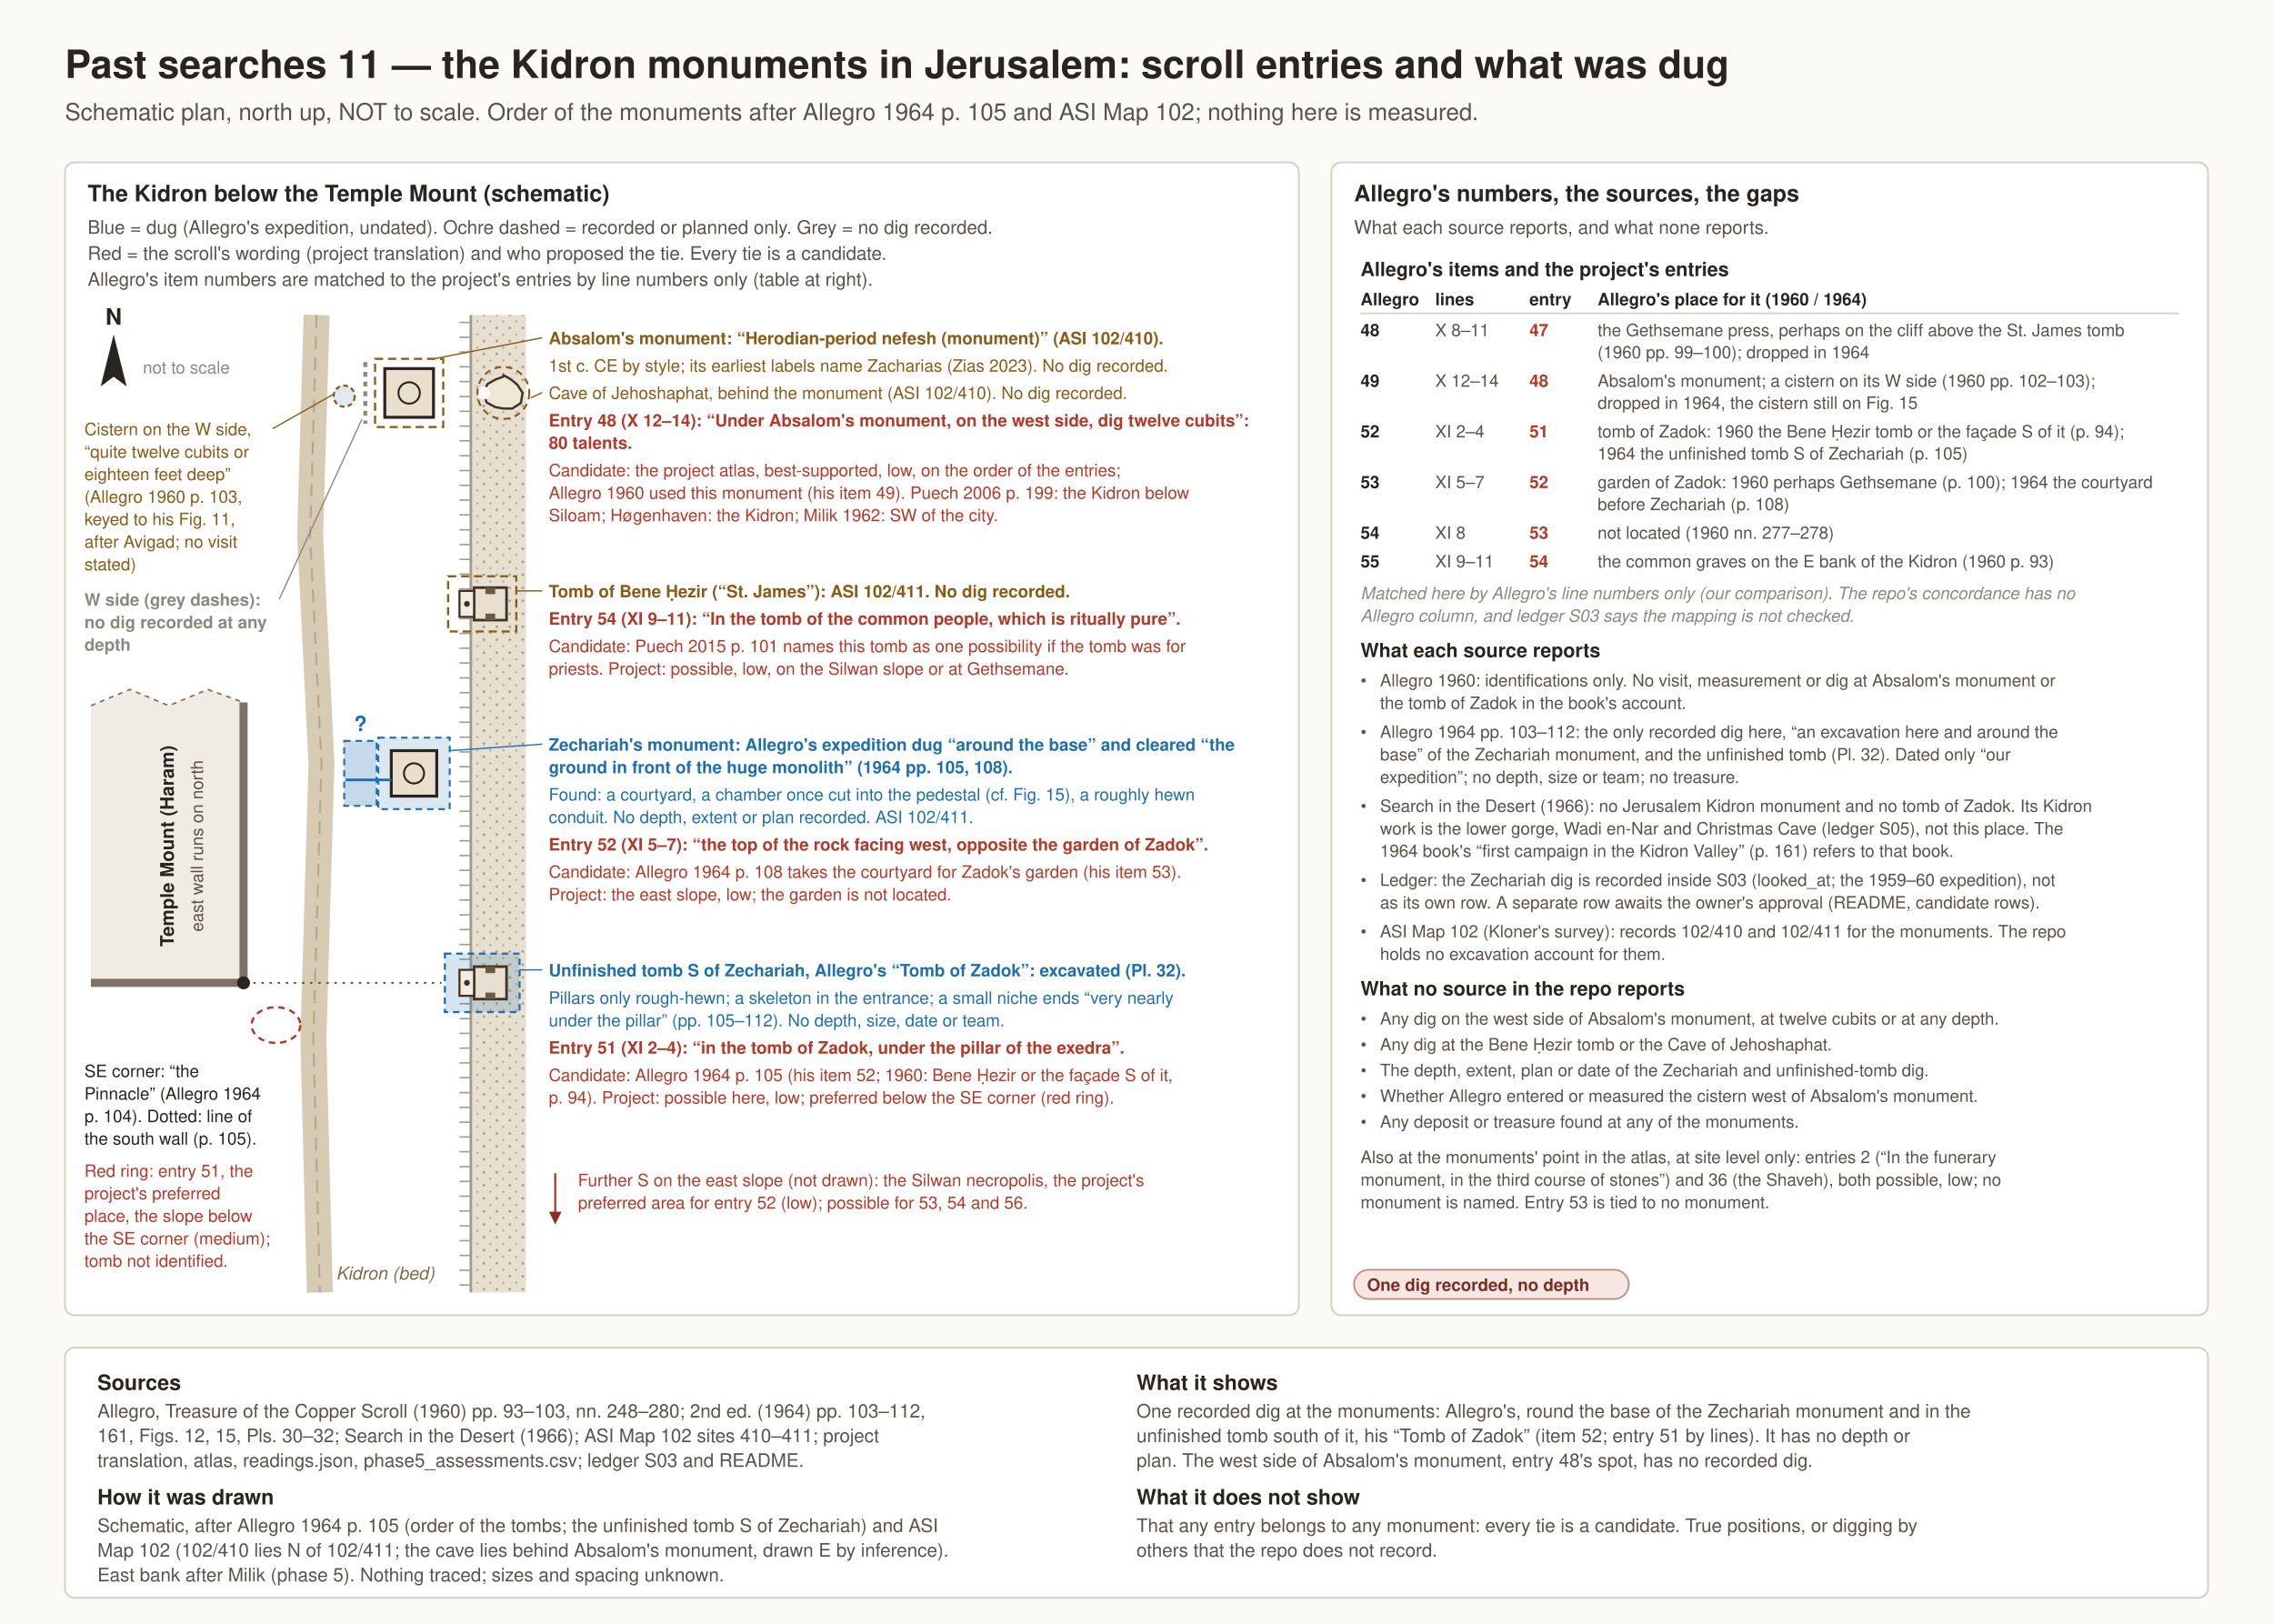
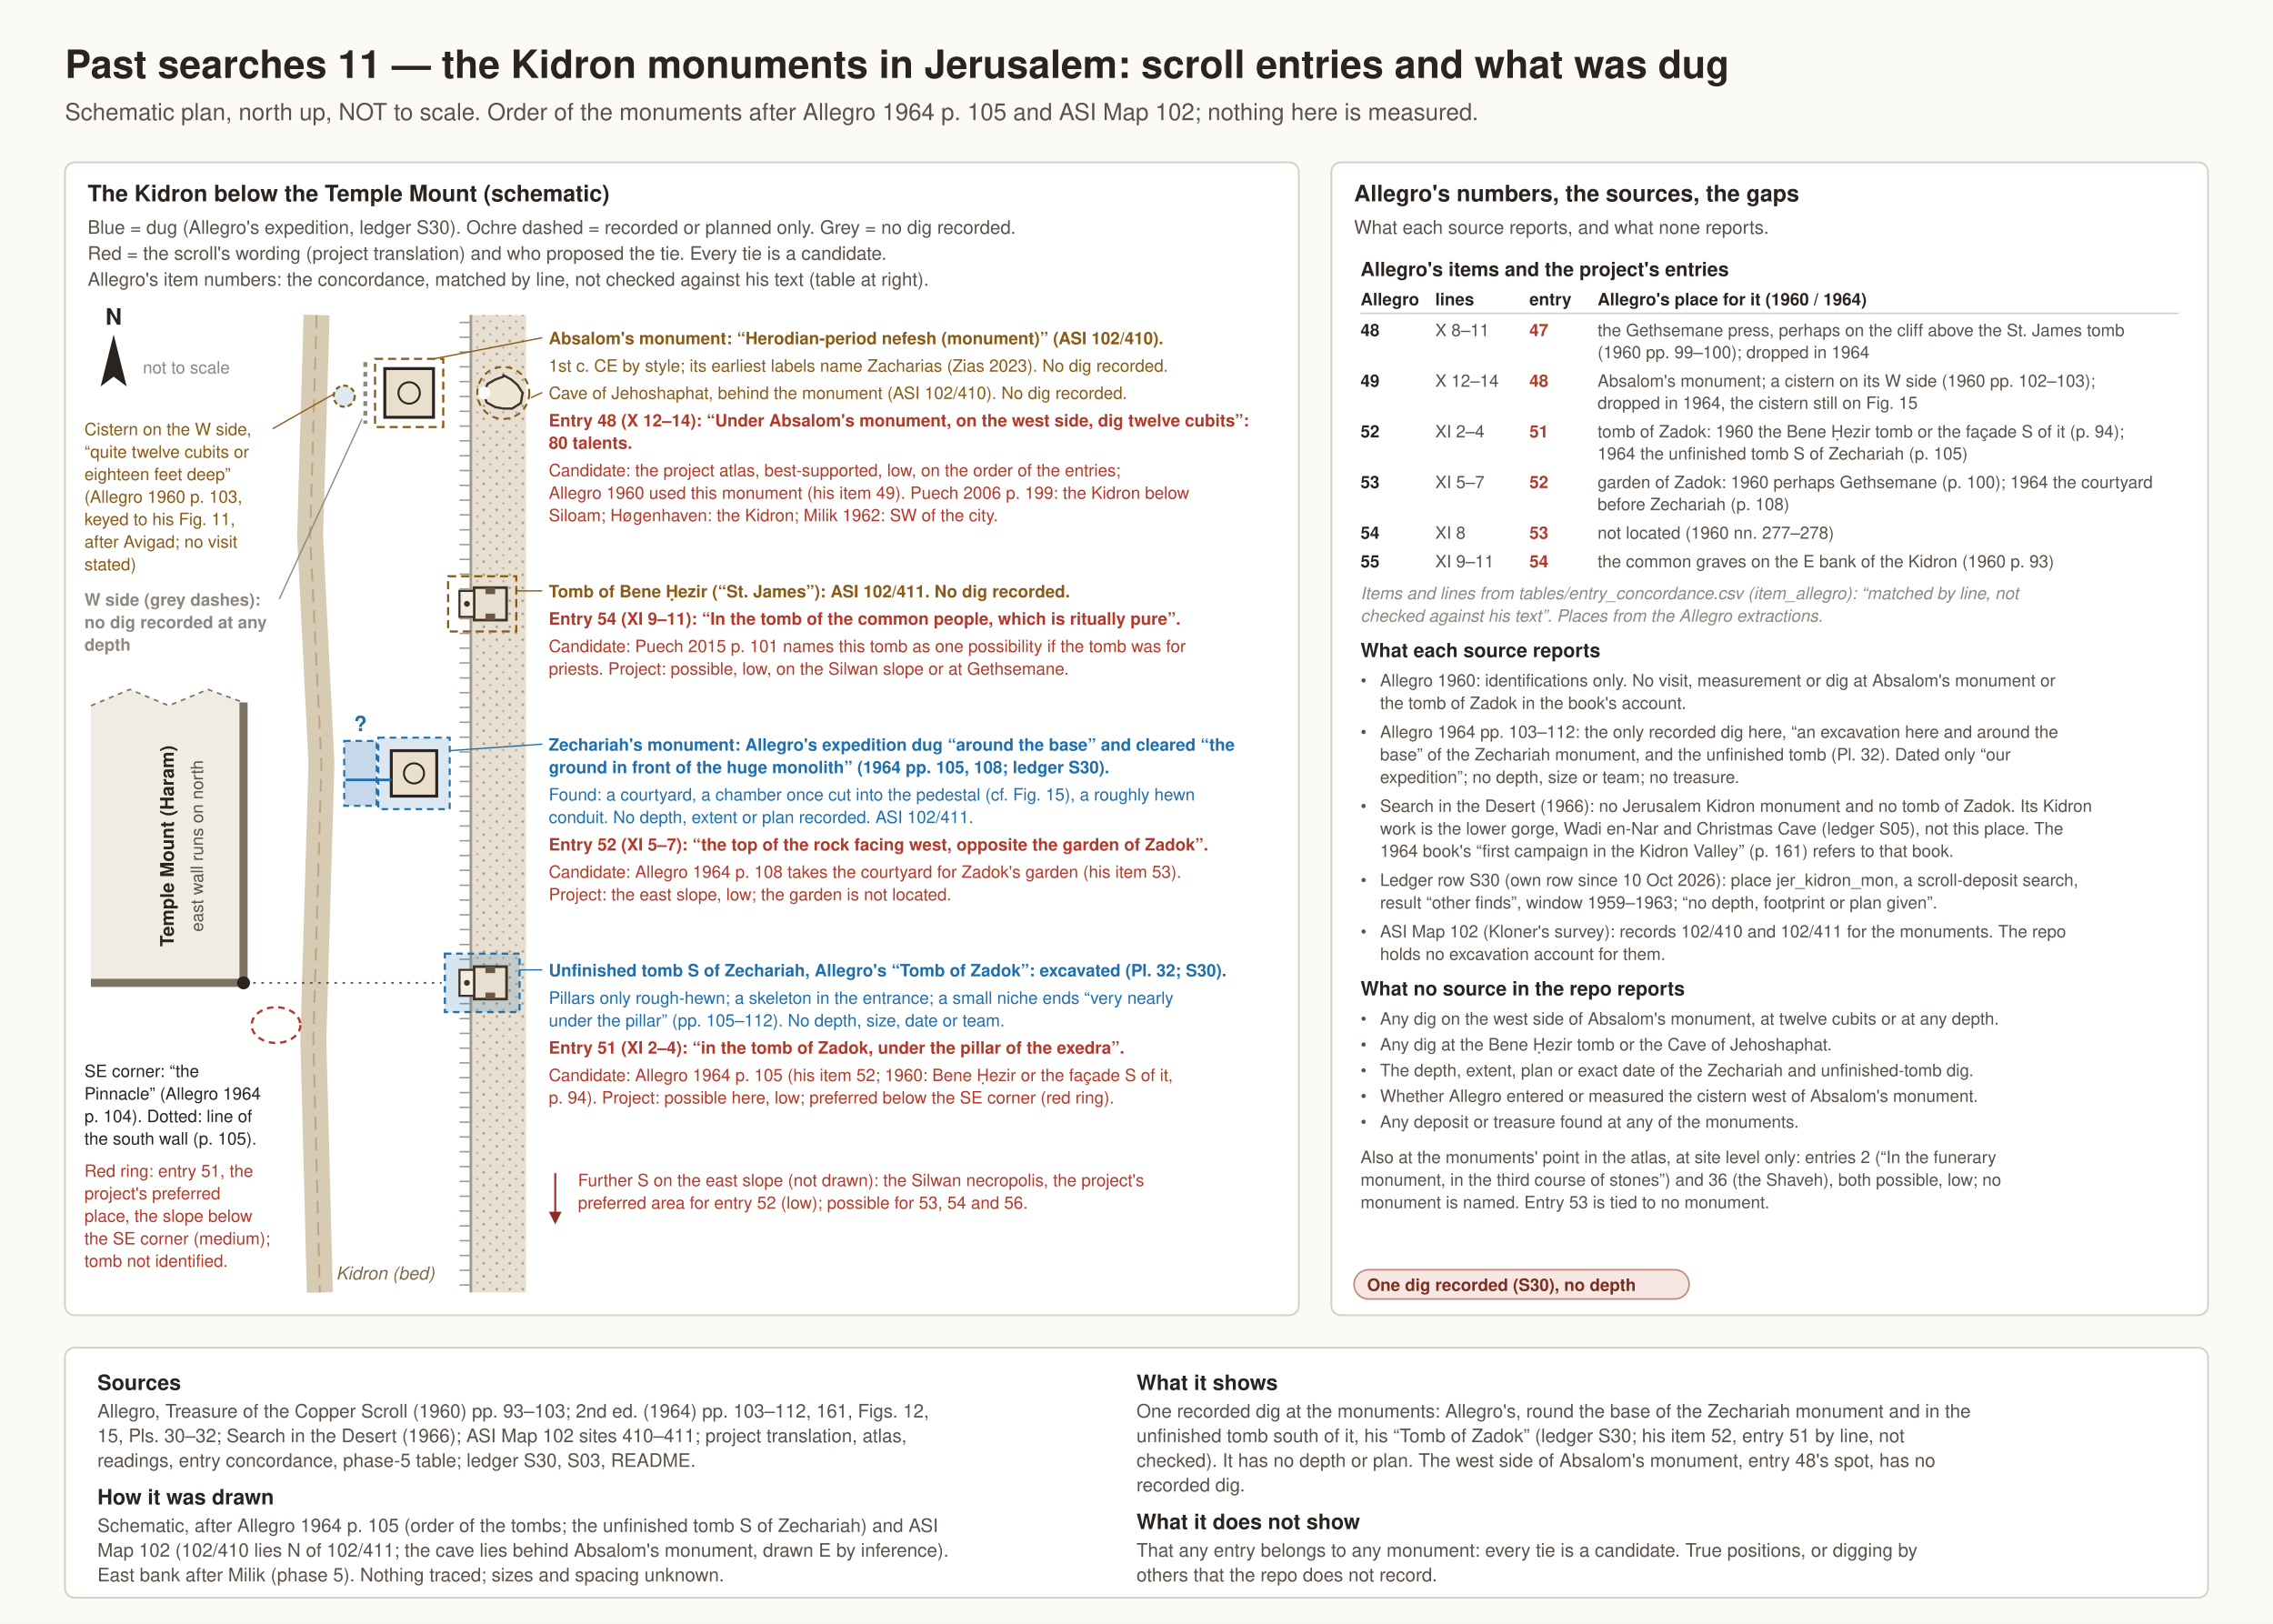
<svg xmlns="http://www.w3.org/2000/svg" viewBox="0 0 1400 1000" width="1400" height="1000" font-family="Helvetica Neue, Helvetica, Arial, DejaVu Sans, sans-serif">
  <defs>
    <marker id="ah-ink" viewBox="0 0 10 10" refX="8" refY="5" markerWidth="6" markerHeight="6" orient="auto-start-reverse">
      <path d="M0,0 L10,5 L0,10 z" fill="#2a2420" />
    </marker>
    <marker id="ah-ochre" viewBox="0 0 10 10" refX="8" refY="5" markerWidth="6" markerHeight="6" orient="auto-start-reverse">
      <path d="M0,0 L10,5 L0,10 z" fill="#8a5a17" />
    </marker>
    <marker id="ah-blue" viewBox="0 0 10 10" refX="8" refY="5" markerWidth="6" markerHeight="6" orient="auto-start-reverse">
      <path d="M0,0 L10,5 L0,10 z" fill="#245b82" />
    </marker>
    <marker id="ah-red" viewBox="0 0 10 10" refX="8" refY="5" markerWidth="6" markerHeight="6" orient="auto-start-reverse">
      <path d="M0,0 L10,5 L0,10 z" fill="#8e2e22" />
    </marker>
    <pattern id="hatch" width="4" height="4" patternUnits="userSpaceOnUse" patternTransform="rotate(45)">
      <rect width="4" height="4" fill="#efe3cf" />
      <line x1="0" y1="0" x2="0" y2="4" stroke="#8a5a17" stroke-width="1.2" />
    </pattern>
    <pattern id="rockfill" width="8" height="8" patternUnits="userSpaceOnUse">
      <rect width="8" height="8" fill="#e7dfd0" />
      <circle cx="2" cy="2" r="0.8" fill="#a49a8b" />
      <circle cx="6" cy="6" r="0.6" fill="#a49a8b" />
    </pattern>
    <pattern id="field" width="10" height="10" patternUnits="userSpaceOnUse">
      <rect width="10" height="10" fill="#eef1e4" />
      <line x1="0" y1="5" x2="10" y2="5" stroke="#b9c4a0" stroke-width="0.8" />
    </pattern>
    <pattern id="earth" width="6" height="6" patternUnits="userSpaceOnUse">
      <rect width="6" height="6" fill="#efe6d6" />
      <circle cx="3" cy="3" r="0.9" fill="#c9b897" />
    </pattern>
  </defs>
  <rect width="1400" height="1000" fill="#fbfaf7" />
  <text x="40.0" y="48.0" font-size="24" fill="#2a2420" font-weight="700">Past searches 11 — the Kidron monuments in Jerusalem: scroll entries and what was dug</text>
  <text x="40.0" y="74.0" font-size="14.5" fill="#5a524a">Schematic plan, north up, NOT to scale. Order of the monuments after Allegro 1964 p. 105 and ASI Map 102; nothing here is measured.</text>
  <rect x="40.0" y="100.0" width="760.0" height="710.0" fill="#ffffff" stroke="#d6cfc4" stroke-width="1.1" rx="6" />
  <text x="54.0" y="124.0" font-size="14" fill="#2a2420" font-weight="700">The Kidron below the Temple Mount (schematic)</text>
-   <text x="54.0" y="144.0" font-size="11.5" fill="#5a524a">Blue = dug (Allegro's expedition, undated). Ochre dashed = recorded or planned only. Grey = no dig recorded.</text>
+   <text x="54.0" y="144.0" font-size="11.5" fill="#5a524a">Blue = dug (Allegro's expedition, ledger S30). Ochre dashed = recorded or planned only. Grey = no dig recorded.</text>
  <text x="54.0" y="160.0" font-size="11.5" fill="#5a524a">Red = the scroll's wording (project translation) and who proposed the tie. Every tie is a candidate.</text>
-   <text x="54.0" y="176.0" font-size="11.5" fill="#5a524a">Allegro's item numbers are matched to the project's entries by line numbers only (table at right).</text>
+   <text x="54.0" y="176.0" font-size="11.5" fill="#5a524a">Allegro's item numbers: the concordance, matched by line, not checked against his text (table at right).</text>
  <rect x="290.0" y="194.0" width="34.0" height="602.0" fill="url(#rockfill)" stroke="none" stroke-width="1.0" />
  <path d="M290.0,194.0 L290.0,796.0" fill="none" stroke="#a49a8b" stroke-width="1.6" stroke-linejoin="round" />
  <line x1="290.0" y1="198.6" x2="283.0" y2="198.6" stroke="#a49a8b" stroke-width="0.9" />
  <line x1="290.0" y1="207.7" x2="283.0" y2="207.7" stroke="#a49a8b" stroke-width="0.9" />
  <line x1="290.0" y1="216.8" x2="283.0" y2="216.8" stroke="#a49a8b" stroke-width="0.9" />
  <line x1="290.0" y1="225.9" x2="283.0" y2="225.9" stroke="#a49a8b" stroke-width="0.9" />
  <line x1="290.0" y1="235.0" x2="283.0" y2="235.0" stroke="#a49a8b" stroke-width="0.9" />
  <line x1="290.0" y1="244.2" x2="283.0" y2="244.2" stroke="#a49a8b" stroke-width="0.9" />
  <line x1="290.0" y1="253.3" x2="283.0" y2="253.3" stroke="#a49a8b" stroke-width="0.9" />
  <line x1="290.0" y1="262.4" x2="283.0" y2="262.4" stroke="#a49a8b" stroke-width="0.9" />
  <line x1="290.0" y1="271.5" x2="283.0" y2="271.5" stroke="#a49a8b" stroke-width="0.9" />
  <line x1="290.0" y1="280.7" x2="283.0" y2="280.7" stroke="#a49a8b" stroke-width="0.9" />
  <line x1="290.0" y1="289.8" x2="283.0" y2="289.8" stroke="#a49a8b" stroke-width="0.9" />
  <line x1="290.0" y1="298.9" x2="283.0" y2="298.9" stroke="#a49a8b" stroke-width="0.9" />
  <line x1="290.0" y1="308.0" x2="283.0" y2="308.0" stroke="#a49a8b" stroke-width="0.9" />
  <line x1="290.0" y1="317.1" x2="283.0" y2="317.1" stroke="#a49a8b" stroke-width="0.9" />
  <line x1="290.0" y1="326.3" x2="283.0" y2="326.3" stroke="#a49a8b" stroke-width="0.9" />
  <line x1="290.0" y1="335.4" x2="283.0" y2="335.4" stroke="#a49a8b" stroke-width="0.9" />
  <line x1="290.0" y1="344.5" x2="283.0" y2="344.5" stroke="#a49a8b" stroke-width="0.9" />
  <line x1="290.0" y1="353.6" x2="283.0" y2="353.6" stroke="#a49a8b" stroke-width="0.9" />
  <line x1="290.0" y1="362.7" x2="283.0" y2="362.7" stroke="#a49a8b" stroke-width="0.9" />
  <line x1="290.0" y1="371.9" x2="283.0" y2="371.9" stroke="#a49a8b" stroke-width="0.9" />
  <line x1="290.0" y1="381.0" x2="283.0" y2="381.0" stroke="#a49a8b" stroke-width="0.9" />
  <line x1="290.0" y1="390.1" x2="283.0" y2="390.1" stroke="#a49a8b" stroke-width="0.9" />
  <line x1="290.0" y1="399.2" x2="283.0" y2="399.2" stroke="#a49a8b" stroke-width="0.9" />
  <line x1="290.0" y1="408.3" x2="283.0" y2="408.3" stroke="#a49a8b" stroke-width="0.9" />
  <line x1="290.0" y1="417.5" x2="283.0" y2="417.5" stroke="#a49a8b" stroke-width="0.9" />
  <line x1="290.0" y1="426.6" x2="283.0" y2="426.6" stroke="#a49a8b" stroke-width="0.9" />
  <line x1="290.0" y1="435.7" x2="283.0" y2="435.7" stroke="#a49a8b" stroke-width="0.9" />
  <line x1="290.0" y1="444.8" x2="283.0" y2="444.8" stroke="#a49a8b" stroke-width="0.9" />
  <line x1="290.0" y1="454.0" x2="283.0" y2="454.0" stroke="#a49a8b" stroke-width="0.9" />
  <line x1="290.0" y1="463.1" x2="283.0" y2="463.1" stroke="#a49a8b" stroke-width="0.9" />
  <line x1="290.0" y1="472.2" x2="283.0" y2="472.2" stroke="#a49a8b" stroke-width="0.9" />
  <line x1="290.0" y1="481.3" x2="283.0" y2="481.3" stroke="#a49a8b" stroke-width="0.9" />
  <line x1="290.0" y1="490.4" x2="283.0" y2="490.4" stroke="#a49a8b" stroke-width="0.9" />
  <line x1="290.0" y1="499.6" x2="283.0" y2="499.6" stroke="#a49a8b" stroke-width="0.9" />
  <line x1="290.0" y1="508.7" x2="283.0" y2="508.7" stroke="#a49a8b" stroke-width="0.9" />
  <line x1="290.0" y1="517.8" x2="283.0" y2="517.8" stroke="#a49a8b" stroke-width="0.9" />
  <line x1="290.0" y1="526.9" x2="283.0" y2="526.9" stroke="#a49a8b" stroke-width="0.9" />
  <line x1="290.0" y1="536.0" x2="283.0" y2="536.0" stroke="#a49a8b" stroke-width="0.9" />
  <line x1="290.0" y1="545.2" x2="283.0" y2="545.2" stroke="#a49a8b" stroke-width="0.9" />
  <line x1="290.0" y1="554.3" x2="283.0" y2="554.3" stroke="#a49a8b" stroke-width="0.9" />
  <line x1="290.0" y1="563.4" x2="283.0" y2="563.4" stroke="#a49a8b" stroke-width="0.9" />
  <line x1="290.0" y1="572.5" x2="283.0" y2="572.5" stroke="#a49a8b" stroke-width="0.9" />
  <line x1="290.0" y1="581.7" x2="283.0" y2="581.7" stroke="#a49a8b" stroke-width="0.9" />
  <line x1="290.0" y1="590.8" x2="283.0" y2="590.8" stroke="#a49a8b" stroke-width="0.9" />
  <line x1="290.0" y1="599.9" x2="283.0" y2="599.9" stroke="#a49a8b" stroke-width="0.9" />
  <line x1="290.0" y1="609.0" x2="283.0" y2="609.0" stroke="#a49a8b" stroke-width="0.9" />
  <line x1="290.0" y1="618.1" x2="283.0" y2="618.1" stroke="#a49a8b" stroke-width="0.9" />
  <line x1="290.0" y1="627.3" x2="283.0" y2="627.3" stroke="#a49a8b" stroke-width="0.9" />
  <line x1="290.0" y1="636.4" x2="283.0" y2="636.4" stroke="#a49a8b" stroke-width="0.9" />
  <line x1="290.0" y1="645.5" x2="283.0" y2="645.5" stroke="#a49a8b" stroke-width="0.9" />
  <line x1="290.0" y1="654.6" x2="283.0" y2="654.6" stroke="#a49a8b" stroke-width="0.9" />
  <line x1="290.0" y1="663.7" x2="283.0" y2="663.7" stroke="#a49a8b" stroke-width="0.9" />
  <line x1="290.0" y1="672.9" x2="283.0" y2="672.9" stroke="#a49a8b" stroke-width="0.9" />
  <line x1="290.0" y1="682.0" x2="283.0" y2="682.0" stroke="#a49a8b" stroke-width="0.9" />
  <line x1="290.0" y1="691.1" x2="283.0" y2="691.1" stroke="#a49a8b" stroke-width="0.9" />
  <line x1="290.0" y1="700.2" x2="283.0" y2="700.2" stroke="#a49a8b" stroke-width="0.9" />
  <line x1="290.0" y1="709.3" x2="283.0" y2="709.3" stroke="#a49a8b" stroke-width="0.9" />
  <line x1="290.0" y1="718.5" x2="283.0" y2="718.5" stroke="#a49a8b" stroke-width="0.9" />
  <line x1="290.0" y1="727.6" x2="283.0" y2="727.6" stroke="#a49a8b" stroke-width="0.9" />
  <line x1="290.0" y1="736.7" x2="283.0" y2="736.7" stroke="#a49a8b" stroke-width="0.9" />
  <line x1="290.0" y1="745.8" x2="283.0" y2="745.8" stroke="#a49a8b" stroke-width="0.9" />
  <line x1="290.0" y1="755.0" x2="283.0" y2="755.0" stroke="#a49a8b" stroke-width="0.9" />
  <line x1="290.0" y1="764.1" x2="283.0" y2="764.1" stroke="#a49a8b" stroke-width="0.9" />
  <line x1="290.0" y1="773.2" x2="283.0" y2="773.2" stroke="#a49a8b" stroke-width="0.9" />
  <line x1="290.0" y1="782.3" x2="283.0" y2="782.3" stroke="#a49a8b" stroke-width="0.9" />
  <line x1="290.0" y1="791.4" x2="283.0" y2="791.4" stroke="#a49a8b" stroke-width="0.9" />
  <path d="M195.0,194.0 L191.0,330.0 L198.0,470.0 L193.0,640.0 L197.0,796.0" fill="none" stroke="#d7cbb3" stroke-width="16" stroke-linejoin="round" />
  <path d="M195.0,194.0 L191.0,330.0 L198.0,470.0 L193.0,640.0 L197.0,796.0" fill="none" stroke="#b8a888" stroke-width="1.2" stroke-linejoin="round" stroke-dasharray="8 5" />
  <text x="207.0" y="788.0" font-size="11" fill="#7d6a4a" font-style="italic">Kidron (bed)</text>
  <path d="M70,206 L78,238 L70,232 L62,238 Z" fill="#2a2420" stroke="none" stroke-width="1.0" stroke-linejoin="round" />
  <text x="70.0" y="200.0" font-size="14" fill="#2a2420" font-weight="700" text-anchor="middle">N</text>
  <text x="88.0" y="230.0" font-size="10.5" fill="#8d8780">not to scale</text>
  <text x="52.0" y="268.0" font-size="10.5" fill="#8a5a17">Cistern on the W side,</text>
  <line x1="168.0" y1="264.0" x2="205.0" y2="243.0" stroke="#8a5a17" stroke-width="0.8" />
  <text x="52.0" y="281.9" font-size="10.5" fill="#8a5a17">“quite twelve cubits or</text>
  <text x="52.0" y="295.7" font-size="10.5" fill="#8a5a17">eighteen feet deep”</text>
  <text x="52.0" y="309.6" font-size="10.5" fill="#8a5a17">(Allegro 1960 p. 103,</text>
  <text x="52.0" y="323.4" font-size="10.5" fill="#8a5a17">keyed to his Fig. 11,</text>
  <text x="52.0" y="337.3" font-size="10.5" fill="#8a5a17">after Avigad; no visit</text>
  <text x="52.0" y="351.2" font-size="10.5" fill="#8a5a17">stated)</text>
  <text x="52.0" y="373.0" font-size="10.5" fill="#8d8780" font-weight="700">W side (grey dashes):</text>
  <line x1="172.0" y1="369.0" x2="223.0" y2="258.0" stroke="#8d8780" stroke-width="0.8" />
  <text x="52.0" y="386.9" font-size="10.5" fill="#8d8780" font-weight="700">no dig recorded at any</text>
  <text x="52.0" y="400.7" font-size="10.5" fill="#8d8780" font-weight="700">depth</text>
  <path d="M56.0,434.6 L80.0,424.6 L104.0,434.6 L128.0,424.6 L150.0,432.6 L150.0,605.3 L56.0,605.3 Z" fill="#f1ece3" stroke="none" stroke-width="1.0" stroke-linejoin="round" />
  <path d="M150.0,432.6 L150.0,605.3 L56.0,605.3" fill="none" stroke="#7d7264" stroke-width="5" stroke-linejoin="miter" />
  <path d="M56.0,434.6 L80.0,424.6 L104.0,434.6 L128.0,424.6 L150.0,432.6" fill="none" stroke="#7d7264" stroke-width="1" stroke-linejoin="round" stroke-dasharray="3 3" />
  <text x="107.0" y="521.0" font-size="11.5" fill="#2a2420" font-weight="700" text-anchor="middle" transform="rotate(-90 107.0 521.0)">Temple Mount (Haram)</text>
  <text x="125.0" y="521.0" font-size="10.5" fill="#5a524a" text-anchor="middle" transform="rotate(-90 125.0 521.0)">east wall runs on north</text>
  <circle cx="150.0" cy="605.3" r="4.0" fill="#2a2420" stroke="none" stroke-width="1.0" />
  <line x1="156.0" y1="605.3" x2="272.0" y2="605.3" stroke="#5a524a" stroke-width="1.1" stroke-dasharray="1.5 3.5" />
  <ellipse cx="170.0" cy="631.3" rx="15" ry="11" fill="none" stroke="#b33a2a" stroke-width="1.4" stroke-dasharray="4 3" />
  <text x="52.0" y="663.3" font-size="10.5" fill="#2a2420">SE corner: “the</text>
  <text x="52.0" y="677.2" font-size="10.5" fill="#2a2420">Pinnacle” (Allegro 1964</text>
  <text x="52.0" y="691.1" font-size="10.5" fill="#2a2420">p. 104). Dotted: line of</text>
  <text x="52.0" y="704.9" font-size="10.5" fill="#2a2420">the south wall (p. 105).</text>
  <text x="52.0" y="724.8" font-size="10.5" fill="#b33a2a">Red ring: entry 51, the</text>
  <text x="52.0" y="738.6" font-size="10.5" fill="#b33a2a">project's preferred</text>
  <text x="52.0" y="752.5" font-size="10.5" fill="#b33a2a">place, the slope below</text>
  <text x="52.0" y="766.4" font-size="10.5" fill="#b33a2a">the SE corner (medium);</text>
  <text x="52.0" y="780.2" font-size="10.5" fill="#b33a2a">tomb not identified.</text>
  <rect x="231.0" y="221.0" width="42.0" height="42.0" fill="none" stroke="#8a5a17" stroke-width="1.3" stroke-dasharray="5 3" />
  <rect x="237.0" y="227.0" width="30.0" height="30.0" fill="#e9dfcc" stroke="#2a2420" stroke-width="1.8" />
  <circle cx="252.0" cy="242.0" r="6.6" fill="none" stroke="#2a2420" stroke-width="1.2" />
  <line x1="225.0" y1="223.0" x2="225.0" y2="261.0" stroke="#8d8780" stroke-width="2.4" stroke-dasharray="3 3" />
  <circle cx="212.0" cy="244.0" r="6.5" fill="#dfe9f0" stroke="#8a5a17" stroke-width="1.3" stroke-dasharray="3 2" />
  <path d="M310.0,231.0 L314.8,233.7 L318.7,237.0 L321.9,242.0 L320.8,248.2 L315.5,251.6 L310.0,251.6 L305.0,250.7 L299.8,247.9 L297.5,242.0 L300.4,236.4 L305.2,233.7 L310.0,232.0 Z" fill="#efe6d6" stroke="#3f3226" stroke-width="1.4" stroke-linejoin="round" />
  <circle cx="298.0" cy="242.0" r="4.0" fill="#fbfaf7" stroke="none" stroke-width="1.0" />
  <circle cx="310.0" cy="242.0" r="16.0" fill="none" stroke="#8a5a17" stroke-width="1.2" stroke-dasharray="4 3" />
  <rect x="276.0" y="354.9" width="42.0" height="34.0" fill="none" stroke="#8a5a17" stroke-width="1.3" stroke-dasharray="5 3" />
  <g transform="rotate(90 302.0 371.9)">
    <rect x="292.0" y="361.9" width="20" height="20" fill="#e7dfd0" stroke="#3f3226" stroke-width="1.6" />
    <rect x="294.0" y="381.9" width="16.0" height="9.0" fill="#f3ece0" stroke="#3f3226" stroke-width="1.3" />
    <circle cx="302.0" cy="386.3" r="1.8" fill="#3f3226" />
    <rect x="292.0" y="368.9" width="4" height="6" fill="#6d5846" />
    <rect x="308.0" y="368.9" width="4" height="6" fill="#6d5846" />
  </g>
  <rect x="233.0" y="454.3" width="44.0" height="44.0" fill="#1f6fae" stroke="#1f6fae" stroke-width="1.2" stroke-dasharray="4 3" fill-opacity="0.16" />
  <rect x="212.0" y="456.3" width="20.0" height="40.0" fill="#1f6fae" stroke="#1f6fae" stroke-width="1.2" stroke-dasharray="4 3" fill-opacity="0.26" />
  <rect x="241.0" y="462.3" width="28.0" height="28.0" fill="#e9dfcc" stroke="#2a2420" stroke-width="1.8" />
  <circle cx="255.0" cy="476.3" r="6.2" fill="none" stroke="#2a2420" stroke-width="1.2" />
  <line x1="213.0" y1="480.3" x2="241.0" y2="480.3" stroke="#1f6fae" stroke-width="1.6" />
  <text x="222.0" y="450.3" font-size="13" fill="#1f6fae" font-weight="700" text-anchor="middle">?</text>
  <rect x="274.0" y="587.3" width="46.0" height="36.0" fill="#1f6fae" stroke="#1f6fae" stroke-width="1.3" stroke-dasharray="4 3" fill-opacity="0.18" />
  <g transform="rotate(90 302.0 605.3)">
    <rect x="292.0" y="595.3" width="20" height="20" fill="#e7dfd0" stroke="#3f3226" stroke-width="1.6" />
    <rect x="294.0" y="615.3" width="16.0" height="9.0" fill="#f3ece0" stroke="#3f3226" stroke-width="1.3" />
    <circle cx="302.0" cy="619.7" r="1.8" fill="#3f3226" />
    <rect x="292.0" y="602.3" width="4" height="6" fill="#6d5846" />
    <rect x="308.0" y="602.3" width="4" height="6" fill="#6d5846" />
  </g>
  <text x="338.0" y="212.0" font-size="10.5" fill="#8a5a17" font-weight="700">Absalom's monument: “Herodian-period nefesh (monument)” (ASI 102/410).</text>
  <text x="338.0" y="228.9" font-size="10.5" fill="#8a5a17">1st c. CE by style; its earliest labels name Zacharias (Zias 2023). No dig recorded.</text>
  <text x="338.0" y="245.7" font-size="10.5" fill="#8a5a17">Cave of Jehoshaphat, behind the monument (ASI 102/410). No dig recorded.</text>
  <text x="338.0" y="262.6" font-size="10.5" fill="#b33a2a" font-weight="700">Entry 48 (X 12–14): “Under Absalom's monument, on the west side, dig twelve cubits”:</text>
  <text x="338.0" y="276.4" font-size="10.5" fill="#b33a2a" font-weight="700">80 talents.</text>
  <text x="338.0" y="293.3" font-size="10.5" fill="#b33a2a">Candidate: the project atlas, best-supported, low, on the order of the entries;</text>
  <text x="338.0" y="307.2" font-size="10.5" fill="#b33a2a">Allegro 1960 used this monument (his item 49). Puech 2006 p. 199: the Kidron below</text>
  <text x="338.0" y="321.0" font-size="10.5" fill="#b33a2a">Siloam; Høgenhaven: the Kidron; Milik 1962: SW of the city.</text>
  <line x1="334.0" y1="208.0" x2="267.0" y2="221.0" stroke="#8a5a17" stroke-width="0.8" />
  <line x1="334.0" y1="241.7" x2="327.0" y2="245.0" stroke="#8a5a17" stroke-width="0.8" />
  <text x="338.0" y="367.9" font-size="10.5" fill="#8a5a17" font-weight="700">Tomb of Bene Ḥezir (“St. James”): ASI 102/411. No dig recorded.</text>
  <text x="338.0" y="384.7" font-size="10.5" fill="#b33a2a" font-weight="700">Entry 54 (XI 9–11): “In the tomb of the common people, which is ritually pure”.</text>
  <text x="338.0" y="401.6" font-size="10.5" fill="#b33a2a">Candidate: Puech 2015 p. 101 names this tomb as one possibility if the tomb was for</text>
  <text x="338.0" y="415.5" font-size="10.5" fill="#b33a2a">priests. Project: possible, low, on the Silwan slope or at Gethsemane.</text>
  <line x1="334.0" y1="363.9" x2="318.0" y2="363.9" stroke="#8a5a17" stroke-width="0.8" />
  <text x="338.0" y="462.3" font-size="10.5" fill="#1f6fae" font-weight="700">Zechariah's monument: Allegro's expedition dug “around the base” and cleared “the</text>
-   <text x="338.0" y="476.2" font-size="10.5" fill="#1f6fae" font-weight="700">ground in front of the huge monolith” (1964 pp. 105, 108).</text>
+   <text x="338.0" y="476.2" font-size="10.5" fill="#1f6fae" font-weight="700">ground in front of the huge monolith” (1964 pp. 105, 108; ledger S30).</text>
  <text x="338.0" y="493.0" font-size="10.5" fill="#1f6fae">Found: a courtyard, a chamber once cut into the pedestal (cf. Fig. 15), a roughly hewn</text>
  <text x="338.0" y="506.9" font-size="10.5" fill="#1f6fae">conduit. No depth, extent or plan recorded. ASI 102/411.</text>
  <text x="338.0" y="523.8" font-size="10.5" fill="#b33a2a" font-weight="700">Entry 52 (XI 5–7): “the top of the rock facing west, opposite the garden of Zadok”.</text>
  <text x="338.0" y="540.6" font-size="10.5" fill="#b33a2a">Candidate: Allegro 1964 p. 108 takes the courtyard for Zadok's garden (his item 53).</text>
  <text x="338.0" y="554.5" font-size="10.5" fill="#b33a2a">Project: the east slope, low; the garden is not located.</text>
  <line x1="334.0" y1="458.3" x2="277.0" y2="462.3" stroke="#1f6fae" stroke-width="0.8" />
-   <text x="338.0" y="601.3" font-size="10.5" fill="#1f6fae" font-weight="700">Unfinished tomb S of Zechariah, Allegro's “Tomb of Zadok”: excavated (Pl. 32).</text>
+   <text x="338.0" y="601.3" font-size="10.5" fill="#1f6fae" font-weight="700">Unfinished tomb S of Zechariah, Allegro's “Tomb of Zadok”: excavated (Pl. 32; S30).</text>
  <text x="338.0" y="618.2" font-size="10.5" fill="#1f6fae">Pillars only rough-hewn; a skeleton in the entrance; a small niche ends “very nearly</text>
  <text x="338.0" y="632.1" font-size="10.5" fill="#1f6fae">under the pillar” (pp. 105–112). No depth, size, date or team.</text>
  <text x="338.0" y="648.9" font-size="10.5" fill="#b33a2a" font-weight="700">Entry 51 (XI 2–4): “in the tomb of Zadok, under the pillar of the exedra”.</text>
  <text x="338.0" y="665.8" font-size="10.5" fill="#b33a2a">Candidate: Allegro 1964 p. 105 (his item 52; 1960: Bene Ḥezir or the façade S of it,</text>
  <text x="338.0" y="679.6" font-size="10.5" fill="#b33a2a">p. 94). Project: possible here, low; preferred below the SE corner (red ring).</text>
  <line x1="334.0" y1="597.3" x2="320.0" y2="597.3" stroke="#1f6fae" stroke-width="0.8" />
  <line x1="342.0" y1="722.5" x2="342.0" y2="752.5" stroke="#b33a2a" stroke-width="1.3" marker-end="url(#ah-red)" />
  <text x="356.0" y="730.5" font-size="10.5" fill="#b33a2a">Further S on the east slope (not drawn): the Silwan necropolis, the project's</text>
  <text x="356.0" y="744.4" font-size="10.5" fill="#b33a2a">preferred area for entry 52 (low); possible for 53, 54 and 56.</text>
  <rect x="820.0" y="100.0" width="540.0" height="710.0" fill="#ffffff" stroke="#d6cfc4" stroke-width="1.1" rx="6" />
  <text x="834.0" y="124.0" font-size="14" fill="#2a2420" font-weight="700">Allegro's numbers, the sources, the gaps</text>
  <text x="834.0" y="144.0" font-size="11.5" fill="#5a524a">What each source reports, and what none reports.</text>
-   <rect x="834.0" y="782.0" width="169.2" height="18.0" fill="#f6e7e3" stroke="#c08a7f" stroke-width="1" rx="9" />
-   <text x="842.0" y="795.0" font-size="10.5" fill="#7a2f22" font-weight="600">One dig recorded, no depth</text>
+   <rect x="834.0" y="782.0" width="206.4" height="18.0" fill="#f6e7e3" stroke="#c08a7f" stroke-width="1" rx="9" />
+   <text x="842.0" y="795.0" font-size="10.5" fill="#7a2f22" font-weight="600">One dig recorded (S30), no depth</text>
  <text x="838.0" y="170.0" font-size="12" fill="#2a2420" font-weight="700">Allegro's items and the project's entries</text>
  <text x="838.0" y="188.0" font-size="10.5" fill="#2a2420" font-weight="600">Allegro</text>
  <text x="884.0" y="188.0" font-size="10.5" fill="#2a2420" font-weight="600">lines</text>
  <text x="942.0" y="188.0" font-size="10.5" fill="#2a2420" font-weight="600">entry</text>
  <text x="984.0" y="188.0" font-size="10.5" fill="#2a2420" font-weight="600">Allegro's place for it (1960 / 1964)</text>
  <line x1="838.0" y1="193.0" x2="1342.0" y2="193.0" stroke="#d6cfc4" stroke-width="1" />
  <text x="838.0" y="207.0" font-size="10.5" fill="#2a2420" font-weight="600">48</text>
  <text x="884.0" y="207.0" font-size="10.5" fill="#5a524a">X 8–11</text>
  <text x="942.0" y="207.0" font-size="10.5" fill="#b33a2a" font-weight="600">47</text>
  <text x="984.0" y="207.0" font-size="10.5" fill="#5a524a">the Gethsemane press, perhaps on the cliff above the St. James tomb</text>
  <text x="984.0" y="220.6" font-size="10.5" fill="#5a524a">(1960 pp. 99–100); dropped in 1964</text>
  <text x="838.0" y="238.2" font-size="10.5" fill="#2a2420" font-weight="600">49</text>
  <text x="884.0" y="238.2" font-size="10.5" fill="#5a524a">X 12–14</text>
  <text x="942.0" y="238.2" font-size="10.5" fill="#b33a2a" font-weight="600">48</text>
  <text x="984.0" y="238.2" font-size="10.5" fill="#5a524a">Absalom's monument; a cistern on its W side (1960 pp. 102–103);</text>
  <text x="984.0" y="251.8" font-size="10.5" fill="#5a524a">dropped in 1964, the cistern still on Fig. 15</text>
  <text x="838.0" y="269.4" font-size="10.5" fill="#2a2420" font-weight="600">52</text>
  <text x="884.0" y="269.4" font-size="10.5" fill="#5a524a">XI 2–4</text>
  <text x="942.0" y="269.4" font-size="10.5" fill="#b33a2a" font-weight="600">51</text>
  <text x="984.0" y="269.4" font-size="10.5" fill="#5a524a">tomb of Zadok: 1960 the Bene Ḥezir tomb or the façade S of it (p. 94);</text>
  <text x="984.0" y="283.0" font-size="10.5" fill="#5a524a">1964 the unfinished tomb S of Zechariah (p. 105)</text>
  <text x="838.0" y="300.6" font-size="10.5" fill="#2a2420" font-weight="600">53</text>
  <text x="884.0" y="300.6" font-size="10.5" fill="#5a524a">XI 5–7</text>
  <text x="942.0" y="300.6" font-size="10.5" fill="#b33a2a" font-weight="600">52</text>
  <text x="984.0" y="300.6" font-size="10.5" fill="#5a524a">garden of Zadok: 1960 perhaps Gethsemane (p. 100); 1964 the courtyard</text>
  <text x="984.0" y="314.2" font-size="10.5" fill="#5a524a">before Zechariah (p. 108)</text>
  <text x="838.0" y="331.8" font-size="10.5" fill="#2a2420" font-weight="600">54</text>
  <text x="884.0" y="331.8" font-size="10.5" fill="#5a524a">XI 8</text>
  <text x="942.0" y="331.8" font-size="10.5" fill="#b33a2a" font-weight="600">53</text>
  <text x="984.0" y="331.8" font-size="10.5" fill="#5a524a">not located (1960 nn. 277–278)</text>
  <text x="838.0" y="349.4" font-size="10.5" fill="#2a2420" font-weight="600">55</text>
  <text x="884.0" y="349.4" font-size="10.5" fill="#5a524a">XI 9–11</text>
  <text x="942.0" y="349.4" font-size="10.5" fill="#b33a2a" font-weight="600">54</text>
  <text x="984.0" y="349.4" font-size="10.5" fill="#5a524a">the common graves on the E bank of the Kidron (1960 p. 93)</text>
-   <text x="838.0" y="369.0" font-size="10.5" fill="#8d8780" font-style="italic">Matched here by Allegro's line numbers only (our comparison). The repo's concordance has no</text>
-   <text x="838.0" y="382.9" font-size="10.5" fill="#8d8780" font-style="italic">Allegro column, and ledger S03 says the mapping is not checked.</text>
+   <text x="838.0" y="369.0" font-size="10.5" fill="#8d8780" font-style="italic">Items and lines from tables/entry_concordance.csv (item_allegro): “matched by line, not</text>
+   <text x="838.0" y="382.9" font-size="10.5" fill="#8d8780" font-style="italic">checked against his text”. Places from the Allegro extractions.</text>
  <text x="838.0" y="404.7" font-size="12" fill="#2a2420" font-weight="700">What each source reports</text>
  <text x="838.0" y="422.7" font-size="10.5" fill="#5a524a">•</text>
  <text x="850.0" y="422.7" font-size="10.5" fill="#5a524a">Allegro 1960: identifications only. No visit, measurement or dig at Absalom's monument or</text>
  <text x="850.0" y="436.6" font-size="10.5" fill="#5a524a">the tomb of Zadok in the book's account.</text>
  <text x="838.0" y="454.4" font-size="10.5" fill="#5a524a">•</text>
  <text x="850.0" y="454.4" font-size="10.5" fill="#5a524a">Allegro 1964 pp. 103–112: the only recorded dig here, “an excavation here and around the</text>
  <text x="850.0" y="468.3" font-size="10.5" fill="#5a524a">base” of the Zechariah monument, and the unfinished tomb (Pl. 32). Dated only “our</text>
  <text x="850.0" y="482.2" font-size="10.5" fill="#5a524a">expedition”; no depth, size or team; no treasure.</text>
  <text x="838.0" y="500.0" font-size="10.5" fill="#5a524a">•</text>
  <text x="850.0" y="500.0" font-size="10.5" fill="#5a524a">Search in the Desert (1966): no Jerusalem Kidron monument and no tomb of Zadok. Its Kidron</text>
  <text x="850.0" y="513.9" font-size="10.5" fill="#5a524a">work is the lower gorge, Wadi en-Nar and Christmas Cave (ledger S05), not this place. The</text>
  <text x="850.0" y="527.7" font-size="10.5" fill="#5a524a">1964 book's “first campaign in the Kidron Valley” (p. 161) refers to that book.</text>
  <text x="838.0" y="545.6" font-size="10.5" fill="#5a524a">•</text>
-   <text x="850.0" y="545.6" font-size="10.5" fill="#5a524a">Ledger: the Zechariah dig is recorded inside S03 (looked_at; the 1959–60 expedition), not</text>
-   <text x="850.0" y="559.5" font-size="10.5" fill="#5a524a">as its own row. A separate row awaits the owner's approval (README, candidate rows).</text>
+   <text x="850.0" y="545.6" font-size="10.5" fill="#5a524a">Ledger row S30 (own row since 10 Oct 2026): place jer_kidron_mon, a scroll-deposit search,</text>
+   <text x="850.0" y="559.5" font-size="10.5" fill="#5a524a">result “other finds”, window 1959–1963; “no depth, footprint or plan given”.</text>
  <text x="838.0" y="577.3" font-size="10.5" fill="#5a524a">•</text>
  <text x="850.0" y="577.3" font-size="10.5" fill="#5a524a">ASI Map 102 (Kloner's survey): records 102/410 and 102/411 for the monuments. The repo</text>
  <text x="850.0" y="591.2" font-size="10.5" fill="#5a524a">holds no excavation account for them.</text>
  <text x="838.0" y="613.0" font-size="12" fill="#2a2420" font-weight="700">What no source in the repo reports</text>
  <text x="838.0" y="631.0" font-size="10.5" fill="#5a524a">•</text>
  <text x="850.0" y="631.0" font-size="10.5" fill="#5a524a">Any dig on the west side of Absalom's monument, at twelve cubits or at any depth.</text>
  <text x="838.0" y="646.9" font-size="10.5" fill="#5a524a">•</text>
  <text x="850.0" y="646.9" font-size="10.5" fill="#5a524a">Any dig at the Bene Ḥezir tomb or the Cave of Jehoshaphat.</text>
  <text x="838.0" y="662.8" font-size="10.5" fill="#5a524a">•</text>
-   <text x="850.0" y="662.8" font-size="10.5" fill="#5a524a">The depth, extent, plan or date of the Zechariah and unfinished-tomb dig.</text>
+   <text x="850.0" y="662.8" font-size="10.5" fill="#5a524a">The depth, extent, plan or exact date of the Zechariah and unfinished-tomb dig.</text>
  <text x="838.0" y="678.6" font-size="10.5" fill="#5a524a">•</text>
  <text x="850.0" y="678.6" font-size="10.5" fill="#5a524a">Whether Allegro entered or measured the cistern west of Absalom's monument.</text>
  <text x="838.0" y="694.5" font-size="10.5" fill="#5a524a">•</text>
  <text x="850.0" y="694.5" font-size="10.5" fill="#5a524a">Any deposit or treasure found at any of the monuments.</text>
  <text x="838.0" y="716.3" font-size="10.5" fill="#5a524a">Also at the monuments' point in the atlas, at site level only: entries 2 (“In the funerary</text>
  <text x="838.0" y="730.2" font-size="10.5" fill="#5a524a">monument, in the third course of stones”) and 36 (the Shaveh), both possible, low; no</text>
  <text x="838.0" y="744.1" font-size="10.5" fill="#5a524a">monument is named. Entry 53 is tied to no monument.</text>
  <rect x="40.0" y="830.0" width="1320.0" height="154.0" fill="#ffffff" stroke="#d6cfc4" stroke-width="1.1" rx="6" />
  <text x="60.0" y="856.0" font-size="13" fill="#2a2420" font-weight="700">Sources</text>
-   <text x="60.0" y="873.0" font-size="11.5" fill="#5a524a">Allegro, Treasure of the Copper Scroll (1960) pp. 93–103, nn. 248–280; 2nd ed. (1964) pp. 103–112,</text>
-   <text x="60.0" y="888.2" font-size="11.5" fill="#5a524a">161, Figs. 12, 15, Pls. 30–32; Search in the Desert (1966); ASI Map 102 sites 410–411; project</text>
-   <text x="60.0" y="903.4" font-size="11.5" fill="#5a524a">translation, atlas, readings.json, phase5_assessments.csv; ledger S03 and README.</text>
+   <text x="60.0" y="873.0" font-size="11.5" fill="#5a524a">Allegro, Treasure of the Copper Scroll (1960) pp. 93–103; 2nd ed. (1964) pp. 103–112, 161, Figs. 12,</text>
+   <text x="60.0" y="888.2" font-size="11.5" fill="#5a524a">15, Pls. 30–32; Search in the Desert (1966); ASI Map 102 sites 410–411; project translation, atlas,</text>
+   <text x="60.0" y="903.4" font-size="11.5" fill="#5a524a">readings, entry concordance, phase-5 table; ledger S30, S03, README.</text>
  <text x="60.0" y="926.5" font-size="13" fill="#2a2420" font-weight="700">How it was drawn</text>
  <text x="60.0" y="943.5" font-size="11.5" fill="#5a524a">Schematic, after Allegro 1964 p. 105 (order of the tombs; the unfinished tomb S of Zechariah) and ASI</text>
  <text x="60.0" y="958.7" font-size="11.5" fill="#5a524a">Map 102 (102/410 lies N of 102/411; the cave lies behind Absalom's monument, drawn E by inference).</text>
  <text x="60.0" y="973.9" font-size="11.5" fill="#5a524a">East bank after Milik (phase 5). Nothing traced; sizes and spacing unknown.</text>
  <text x="700.0" y="856.0" font-size="13" fill="#2a2420" font-weight="700">What it shows</text>
  <text x="700.0" y="873.0" font-size="11.5" fill="#5a524a">One recorded dig at the monuments: Allegro's, round the base of the Zechariah monument and in the</text>
-   <text x="700.0" y="888.2" font-size="11.5" fill="#5a524a">unfinished tomb south of it, his “Tomb of Zadok” (item 52; entry 51 by lines). It has no depth or</text>
-   <text x="700.0" y="903.4" font-size="11.5" fill="#5a524a">plan. The west side of Absalom's monument, entry 48's spot, has no recorded dig.</text>
-   <text x="700.0" y="926.5" font-size="13" fill="#2a2420" font-weight="700">What it does not show</text>
-   <text x="700.0" y="943.5" font-size="11.5" fill="#5a524a">That any entry belongs to any monument: every tie is a candidate. True positions, or digging by</text>
-   <text x="700.0" y="958.7" font-size="11.5" fill="#5a524a">others that the repo does not record.</text>
+   <text x="700.0" y="888.2" font-size="11.5" fill="#5a524a">unfinished tomb south of it, his “Tomb of Zadok” (ledger S30; his item 52, entry 51 by line, not</text>
+   <text x="700.0" y="903.4" font-size="11.5" fill="#5a524a">checked). It has no depth or plan. The west side of Absalom's monument, entry 48's spot, has no</text>
+   <text x="700.0" y="918.5" font-size="11.5" fill="#5a524a">recorded dig.</text>
+   <text x="700.0" y="941.7" font-size="13" fill="#2a2420" font-weight="700">What it does not show</text>
+   <text x="700.0" y="958.7" font-size="11.5" fill="#5a524a">That any entry belongs to any monument: every tie is a candidate. True positions, or digging by</text>
+   <text x="700.0" y="973.9" font-size="11.5" fill="#5a524a">others that the repo does not record.</text>
</svg>
